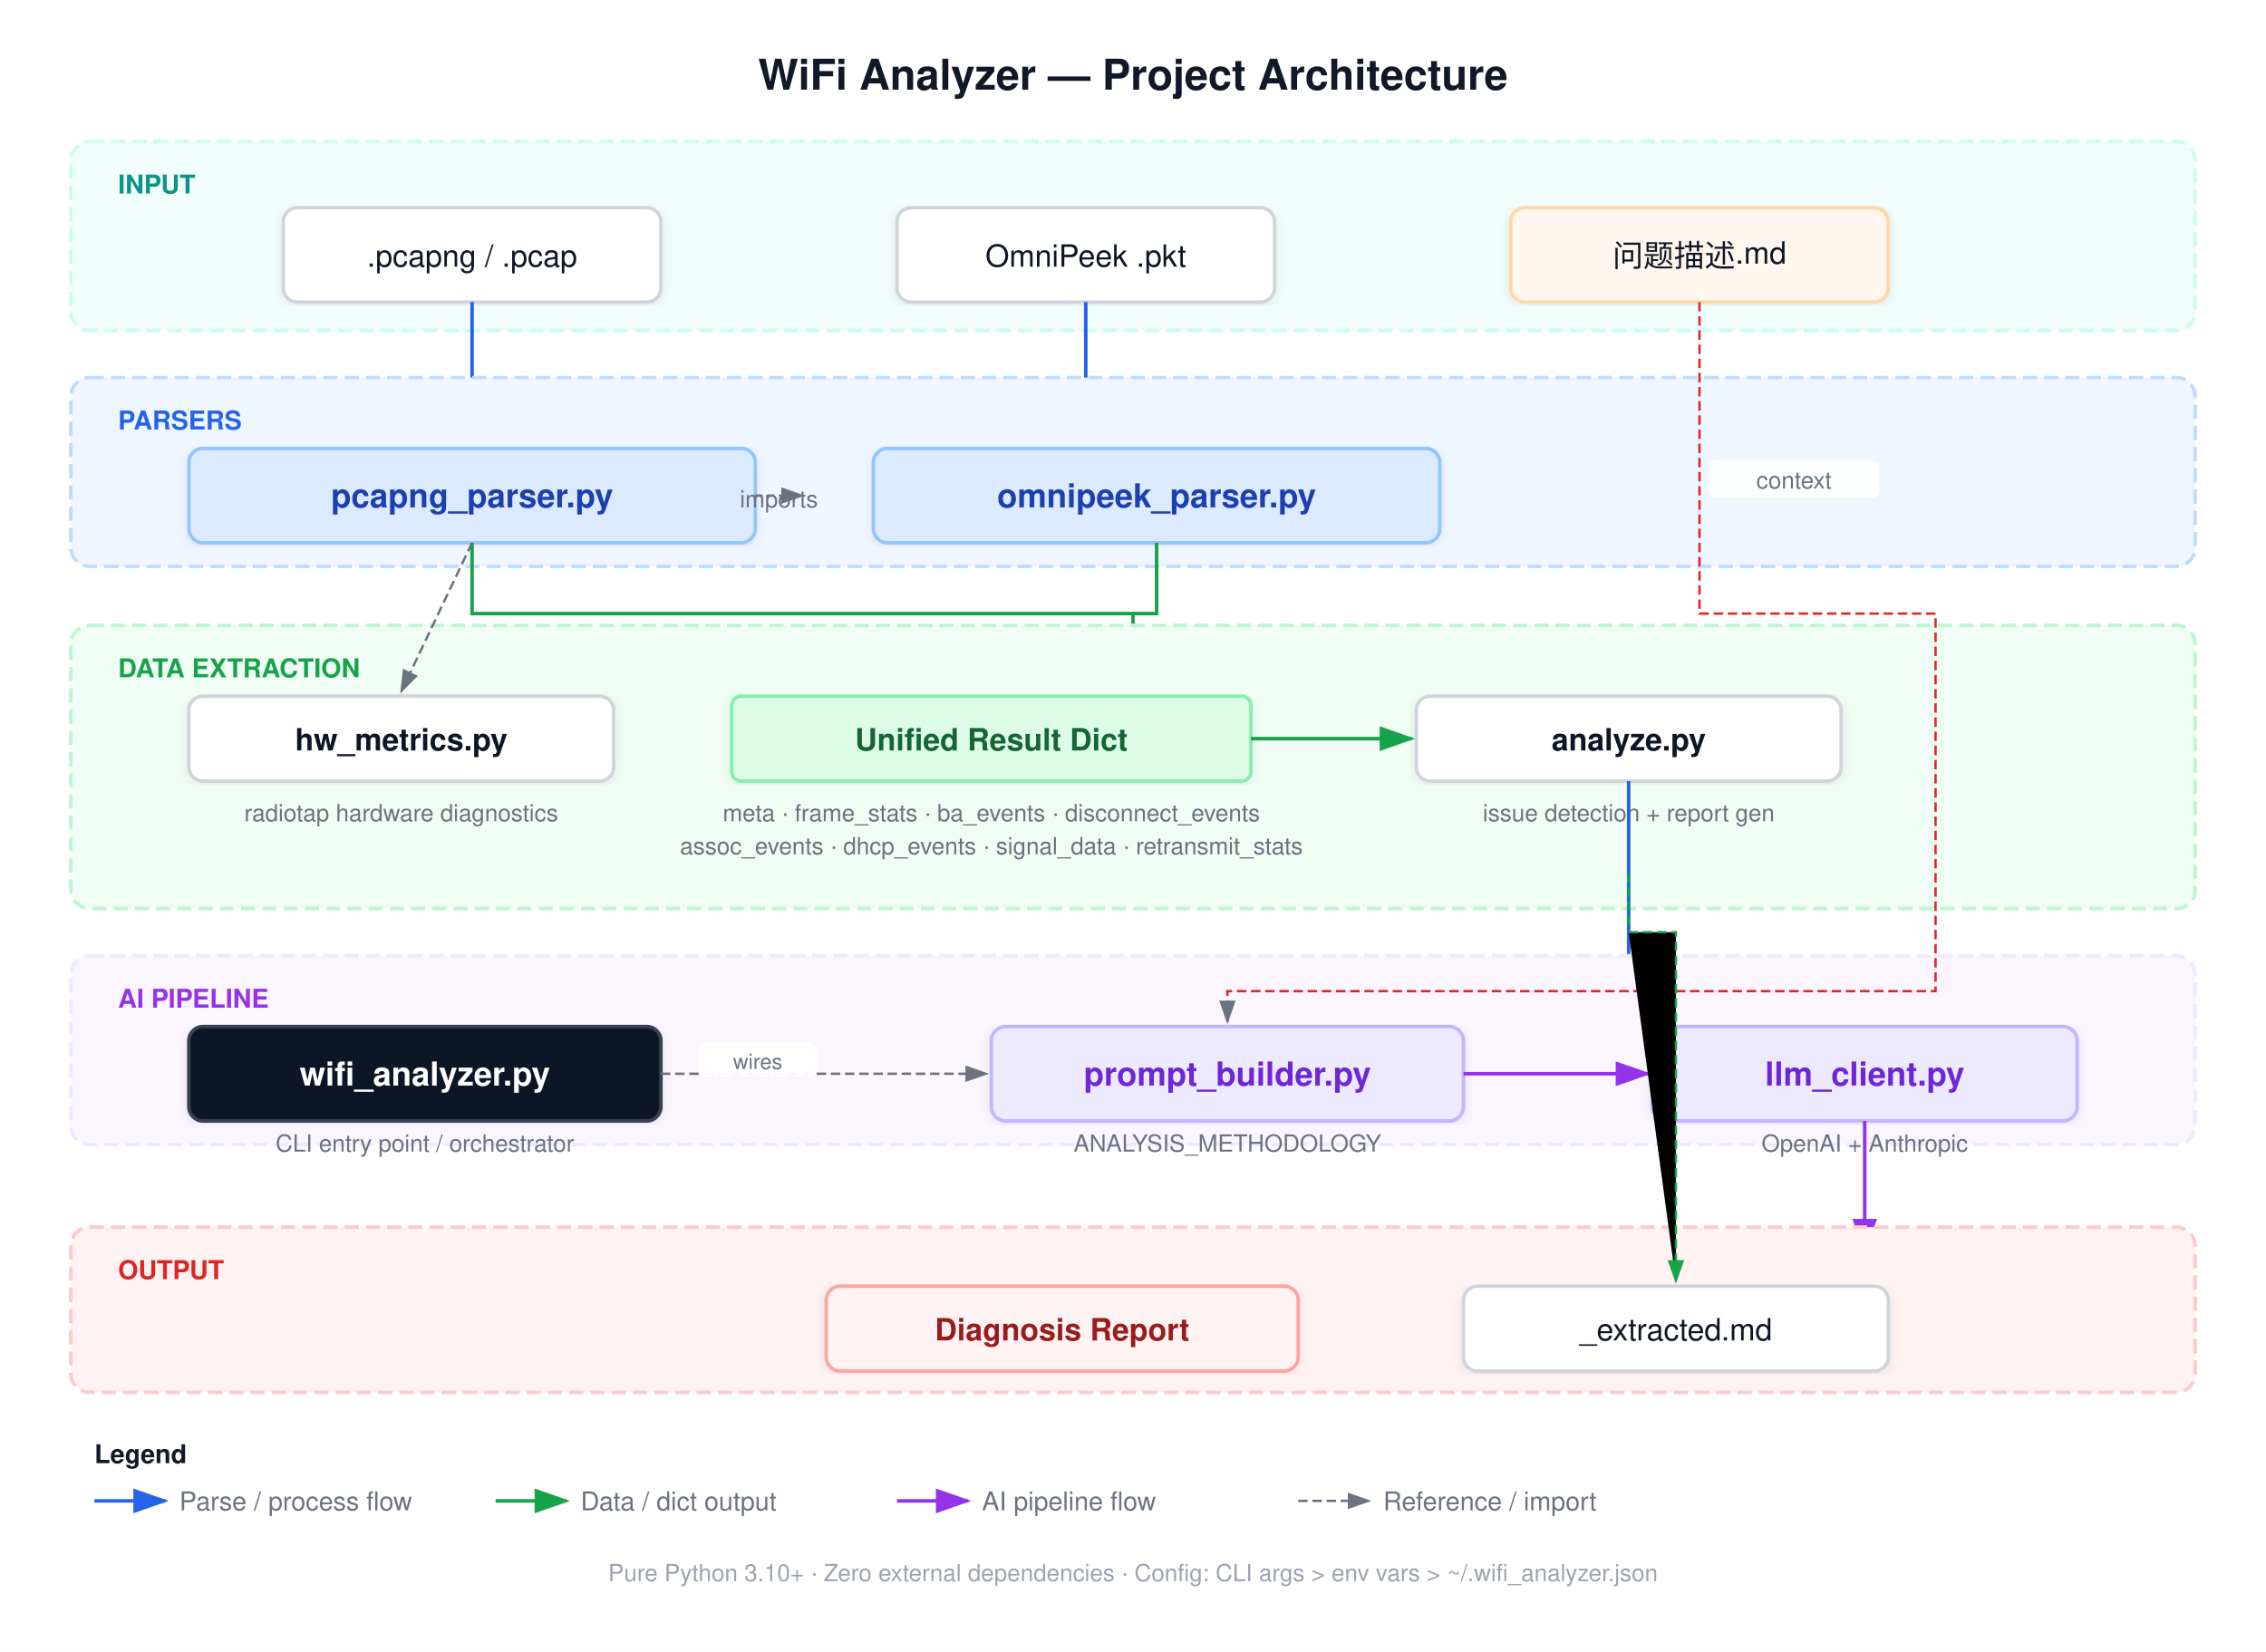
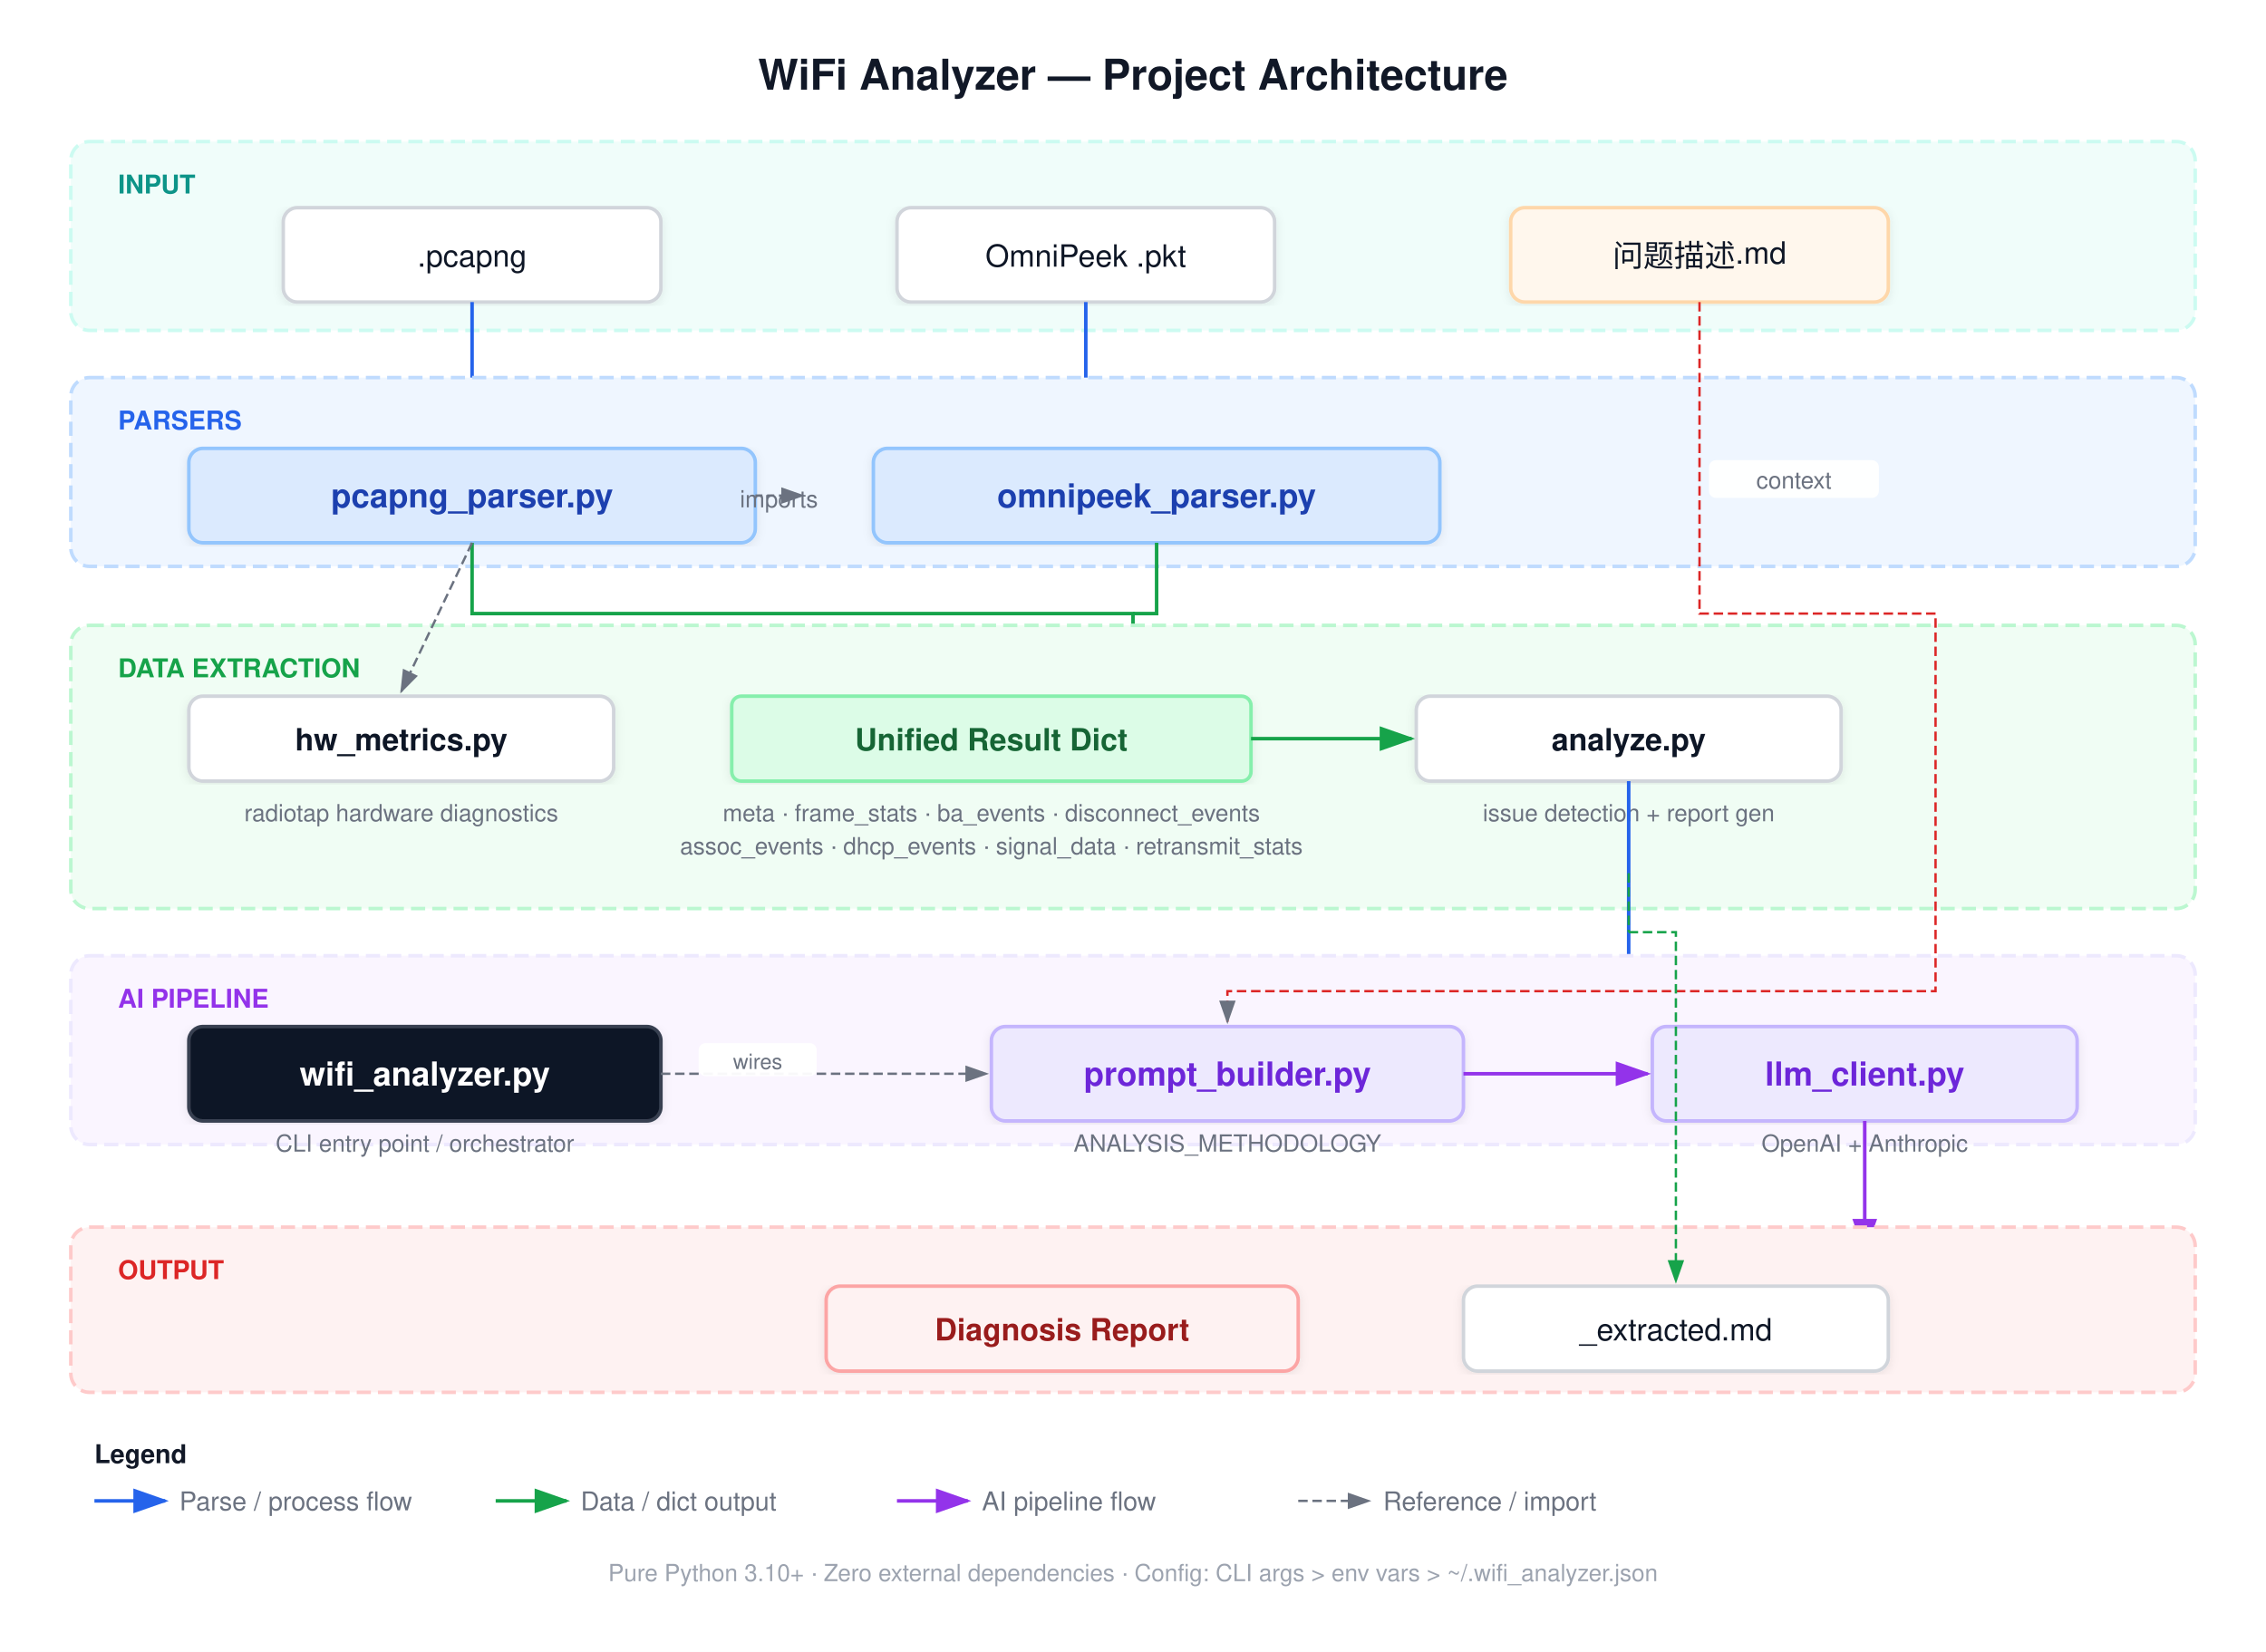
<svg xmlns="http://www.w3.org/2000/svg" viewBox="0 0 960 700" width="960" height="700">
  <style>
    text { font-family: "Helvetica Neue", Helvetica, Arial, "PingFang SC", "Microsoft YaHei", sans-serif; }
  </style>
  <defs>
    <marker id="arrow-blue" markerWidth="10" markerHeight="7" refX="9" refY="3.5" orient="auto">
      <polygon points="0 0, 10 3.5, 0 7" fill="#2563eb" />
    </marker>
    <marker id="arrow-green" markerWidth="10" markerHeight="7" refX="9" refY="3.5" orient="auto">
      <polygon points="0 0, 10 3.5, 0 7" fill="#16a34a" />
    </marker>
    <marker id="arrow-purple" markerWidth="10" markerHeight="7" refX="9" refY="3.5" orient="auto">
      <polygon points="0 0, 10 3.5, 0 7" fill="#9333ea" />
    </marker>
    <marker id="arrow-gray" markerWidth="10" markerHeight="7" refX="9" refY="3.5" orient="auto">
      <polygon points="0 0, 10 3.5, 0 7" fill="#6b7280" />
    </marker>
    <filter id="shadow" x="-4%" y="-4%" width="108%" height="108%">
      <feDropShadow dx="0" dy="1" stdDeviation="2" flood-color="#000" flood-opacity="0.08" />
    </filter>
  </defs>
  <rect width="960" height="700" fill="#ffffff" />
  <text x="480" y="38" text-anchor="middle" font-size="18" font-weight="600" fill="#111827">WiFi Analyzer — Project Architecture</text>
  <rect x="30" y="60" width="900" height="80" rx="8" fill="#f0fdfa" stroke="#ccfbf1" stroke-width="1.5" stroke-dasharray="6,3" />
  <text x="50" y="82" font-size="11" fill="#0d9488" font-weight="600">INPUT</text>
  <g filter="url(#shadow)">
    <rect x="120" y="88" width="160" height="40" rx="6" fill="#ffffff" stroke="#d1d5db" stroke-width="1.5" />
-     <text x="200" y="113" text-anchor="middle" font-size="13" fill="#111827">.pcapng / .pcap</text>
+     <text x="200" y="113" text-anchor="middle" font-size="13" fill="#111827">.pcapng</text>
  </g>
  <g filter="url(#shadow)">
    <rect x="380" y="88" width="160" height="40" rx="6" fill="#ffffff" stroke="#d1d5db" stroke-width="1.5" />
    <text x="460" y="113" text-anchor="middle" font-size="13" fill="#111827">OmniPeek .pkt</text>
  </g>
  <g filter="url(#shadow)">
    <rect x="640" y="88" width="160" height="40" rx="6" fill="#fff7ed" stroke="#fed7aa" stroke-width="1.5" />
    <text x="720" y="113" text-anchor="middle" font-size="13" fill="#111827">问题描述.md</text>
  </g>
  <line x1="200" y1="128" x2="200" y2="178" stroke="#2563eb" stroke-width="1.5" marker-end="url(#arrow-blue)" />
  <line x1="460" y1="128" x2="460" y2="178" stroke="#2563eb" stroke-width="1.5" marker-end="url(#arrow-blue)" />
  <rect x="30" y="160" width="900" height="80" rx="8" fill="#eff6ff" stroke="#bfdbfe" stroke-width="1.5" stroke-dasharray="6,3" />
  <text x="50" y="182" font-size="11" fill="#2563eb" font-weight="600">PARSERS</text>
  <g filter="url(#shadow)">
    <rect x="80" y="190" width="240" height="40" rx="6" fill="#dbeafe" stroke="#93c5fd" stroke-width="1.5" />
    <text x="200" y="215" text-anchor="middle" font-size="14" font-weight="600" fill="#1e40af">pcapng_parser.py</text>
  </g>
  <g filter="url(#shadow)">
    <rect x="370" y="190" width="240" height="40" rx="6" fill="#dbeafe" stroke="#93c5fd" stroke-width="1.5" />
    <text x="490" y="215" text-anchor="middle" font-size="14" font-weight="600" fill="#1e40af">omnipeek_parser.py</text>
  </g>
  <text x="330" y="215" text-anchor="middle" font-size="10" fill="#6b7280">imports</text>
  <line x1="320" y1="210" x2="340" y2="210" stroke="#6b7280" stroke-width="1" marker-end="url(#arrow-gray)" stroke-dasharray="3,2" />
  <path d="M 200 230 L 200 260 L 480 260 L 480 280" stroke="#16a34a" stroke-width="1.5" fill="none" marker-end="url(#arrow-green)" />
  <path d="M 490 230 L 490 260 L 480 260" stroke="#16a34a" stroke-width="1.5" fill="none" />
  <rect x="30" y="265" width="900" height="120" rx="8" fill="#f0fdf4" stroke="#bbf7d0" stroke-width="1.5" stroke-dasharray="6,3" />
  <text x="50" y="287" font-size="11" fill="#16a34a" font-weight="600">DATA EXTRACTION</text>
  <g filter="url(#shadow)">
    <rect x="310" y="295" width="220" height="36" rx="4" fill="#dcfce7" stroke="#86efac" stroke-width="1.5" />
    <text x="420" y="318" text-anchor="middle" font-size="13" font-weight="600" fill="#166534">Unified Result Dict</text>
  </g>
  <text x="420" y="348" text-anchor="middle" font-size="10" fill="#6b7280">meta · frame_stats · ba_events · disconnect_events</text>
  <text x="420" y="362" text-anchor="middle" font-size="10" fill="#6b7280">assoc_events · dhcp_events · signal_data · retransmit_stats</text>
  <g filter="url(#shadow)">
    <rect x="600" y="295" width="180" height="36" rx="6" fill="#ffffff" stroke="#d1d5db" stroke-width="1.5" />
    <text x="690" y="318" text-anchor="middle" font-size="13" font-weight="600" fill="#111827">analyze.py</text>
  </g>
  <text x="690" y="348" text-anchor="middle" font-size="10" fill="#6b7280">issue detection + report gen</text>
  <line x1="530" y1="313" x2="598" y2="313" stroke="#16a34a" stroke-width="1.5" marker-end="url(#arrow-green)" />
  <g filter="url(#shadow)">
    <rect x="80" y="295" width="180" height="36" rx="6" fill="#ffffff" stroke="#d1d5db" stroke-width="1.5" />
    <text x="170" y="318" text-anchor="middle" font-size="13" font-weight="600" fill="#111827">hw_metrics.py</text>
  </g>
  <text x="170" y="348" text-anchor="middle" font-size="10" fill="#6b7280">radiotap hardware diagnostics</text>
  <line x1="200" y1="230" x2="170" y2="293" stroke="#6b7280" stroke-width="1" stroke-dasharray="4,2" marker-end="url(#arrow-gray)" />
  <line x1="690" y1="331" x2="690" y2="420" stroke="#2563eb" stroke-width="1.5" marker-end="url(#arrow-blue)" />
  <rect x="30" y="405" width="900" height="80" rx="8" fill="#faf5ff" stroke="#ede9fe" stroke-width="1.5" stroke-dasharray="6,3" />
  <text x="50" y="427" font-size="11" fill="#9333ea" font-weight="600">AI PIPELINE</text>
  <g filter="url(#shadow)">
    <rect x="420" y="435" width="200" height="40" rx="6" fill="#ede9fe" stroke="#c4b5fd" stroke-width="1.5" />
    <text x="520" y="460" text-anchor="middle" font-size="14" font-weight="600" fill="#6d28d9">prompt_builder.py</text>
  </g>
  <text x="520" y="488" text-anchor="middle" font-size="10" fill="#6b7280">ANALYSIS_METHODOLOGY</text>
  <g filter="url(#shadow)">
    <rect x="700" y="435" width="180" height="40" rx="6" fill="#ede9fe" stroke="#c4b5fd" stroke-width="1.5" />
    <text x="790" y="460" text-anchor="middle" font-size="14" font-weight="600" fill="#6d28d9">llm_client.py</text>
  </g>
  <text x="790" y="488" text-anchor="middle" font-size="10" fill="#6b7280">OpenAI + Anthropic</text>
  <line x1="620" y1="455" x2="698" y2="455" stroke="#9333ea" stroke-width="1.5" marker-end="url(#arrow-purple)" />
  <path d="M 720 128 L 720 260 L 820 260 L 820 420 L 520 420 L 520 433" stroke="#dc2626" stroke-width="1" fill="none" stroke-dasharray="4,2" marker-end="url(#arrow-gray)" />
  <rect x="724" y="195" width="72" height="16" rx="3" fill="#ffffff" opacity="0.95" />
  <text x="760" y="207" text-anchor="middle" font-size="10" fill="#6b7280">context</text>
  <line x1="790" y1="475" x2="790" y2="530" stroke="#9333ea" stroke-width="1.5" marker-end="url(#arrow-purple)" />
  <rect x="30" y="520" width="900" height="70" rx="8" fill="#fef2f2" stroke="#fecaca" stroke-width="1.5" stroke-dasharray="6,3" />
  <text x="50" y="542" font-size="11" fill="#dc2626" font-weight="600">OUTPUT</text>
  <g filter="url(#shadow)">
    <rect x="350" y="545" width="200" height="36" rx="6" fill="#fef2f2" stroke="#fca5a5" stroke-width="1.5" />
    <text x="450" y="568" text-anchor="middle" font-size="13" font-weight="600" fill="#991b1b">Diagnosis Report</text>
  </g>
  <g filter="url(#shadow)">
    <rect x="620" y="545" width="180" height="36" rx="6" fill="#ffffff" stroke="#d1d5db" stroke-width="1.5" />
    <text x="710" y="568" text-anchor="middle" font-size="13" fill="#111827">_extracted.md</text>
  </g>
  <line x1="690" y1="370" x2="690" y2="395" stroke="#16a34a" stroke-width="1" stroke-dasharray="4,2" />
-   <path d="M 690 395 L 710 395 L 710 543" stroke="#16a34a" stroke-width="1" stroke-dasharray="4,2" marker-end="url(#arrow-green)" />
+   <path d="M 690 395 L 710 395 L 710 543" stroke="#16a34a" stroke-width="1" fill="none" stroke-dasharray="4,2" marker-end="url(#arrow-green)" />
  <g filter="url(#shadow)">
    <rect x="80" y="435" width="200" height="40" rx="6" fill="#111827" stroke="#374151" stroke-width="1.5" />
    <text x="180" y="460" text-anchor="middle" font-size="14" font-weight="600" fill="#ffffff">wifi_analyzer.py</text>
  </g>
  <text x="180" y="488" text-anchor="middle" font-size="10" fill="#6b7280">CLI entry point / orchestrator</text>
  <line x1="280" y1="455" x2="418" y2="455" stroke="#6b7280" stroke-width="1" stroke-dasharray="4,2" marker-end="url(#arrow-gray)" />
  <rect x="296" y="442" width="50" height="14" rx="3" fill="#ffffff" opacity="0.95" />
  <text x="321" y="453" text-anchor="middle" font-size="9" fill="#6b7280">wires</text>
  <g transform="translate(40, 620)">
    <text x="0" y="0" font-size="11" font-weight="600" fill="#111827">Legend</text>
    <line x1="0" y1="16" x2="30" y2="16" stroke="#2563eb" stroke-width="1.5" marker-end="url(#arrow-blue)" />
    <text x="36" y="20" font-size="11" fill="#6b7280">Parse / process flow</text>
    <line x1="170" y1="16" x2="200" y2="16" stroke="#16a34a" stroke-width="1.5" marker-end="url(#arrow-green)" />
    <text x="206" y="20" font-size="11" fill="#6b7280">Data / dict output</text>
    <line x1="340" y1="16" x2="370" y2="16" stroke="#9333ea" stroke-width="1.5" marker-end="url(#arrow-purple)" />
    <text x="376" y="20" font-size="11" fill="#6b7280">AI pipeline flow</text>
    <line x1="510" y1="16" x2="540" y2="16" stroke="#6b7280" stroke-width="1" stroke-dasharray="4,2" marker-end="url(#arrow-gray)" />
    <text x="546" y="20" font-size="11" fill="#6b7280">Reference / import</text>
  </g>
  <text x="480" y="670" text-anchor="middle" font-size="10" fill="#9ca3af">Pure Python 3.10+ · Zero external dependencies · Config: CLI args &gt; env vars &gt; ~/.wifi_analyzer.json</text>
</svg>
